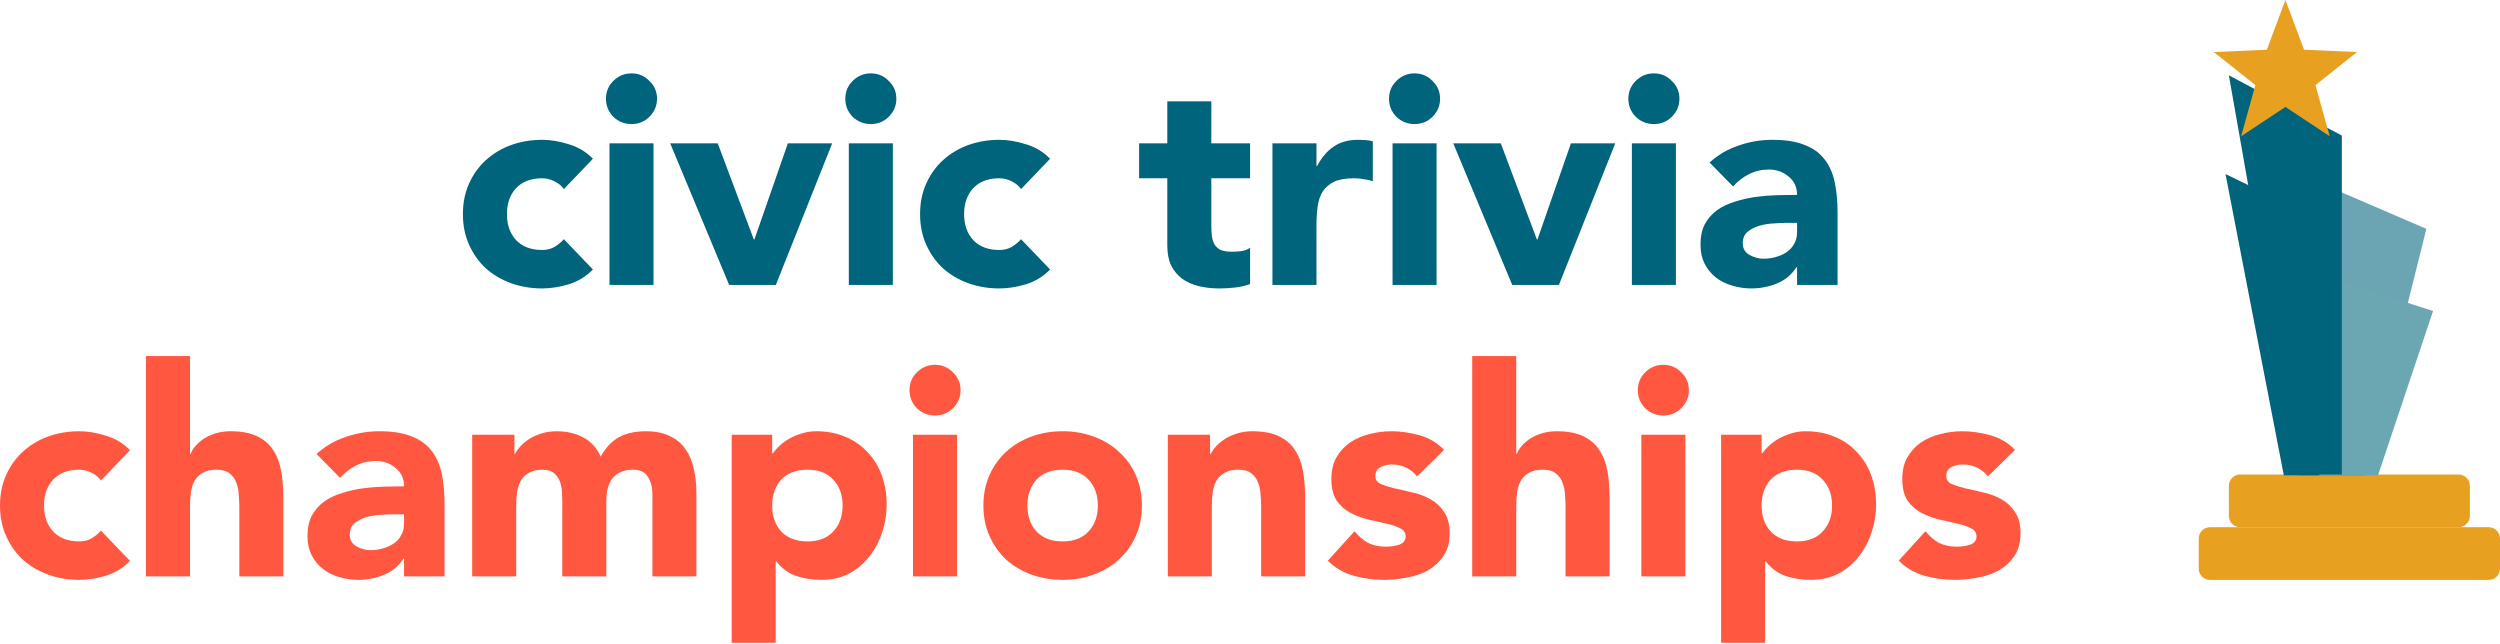
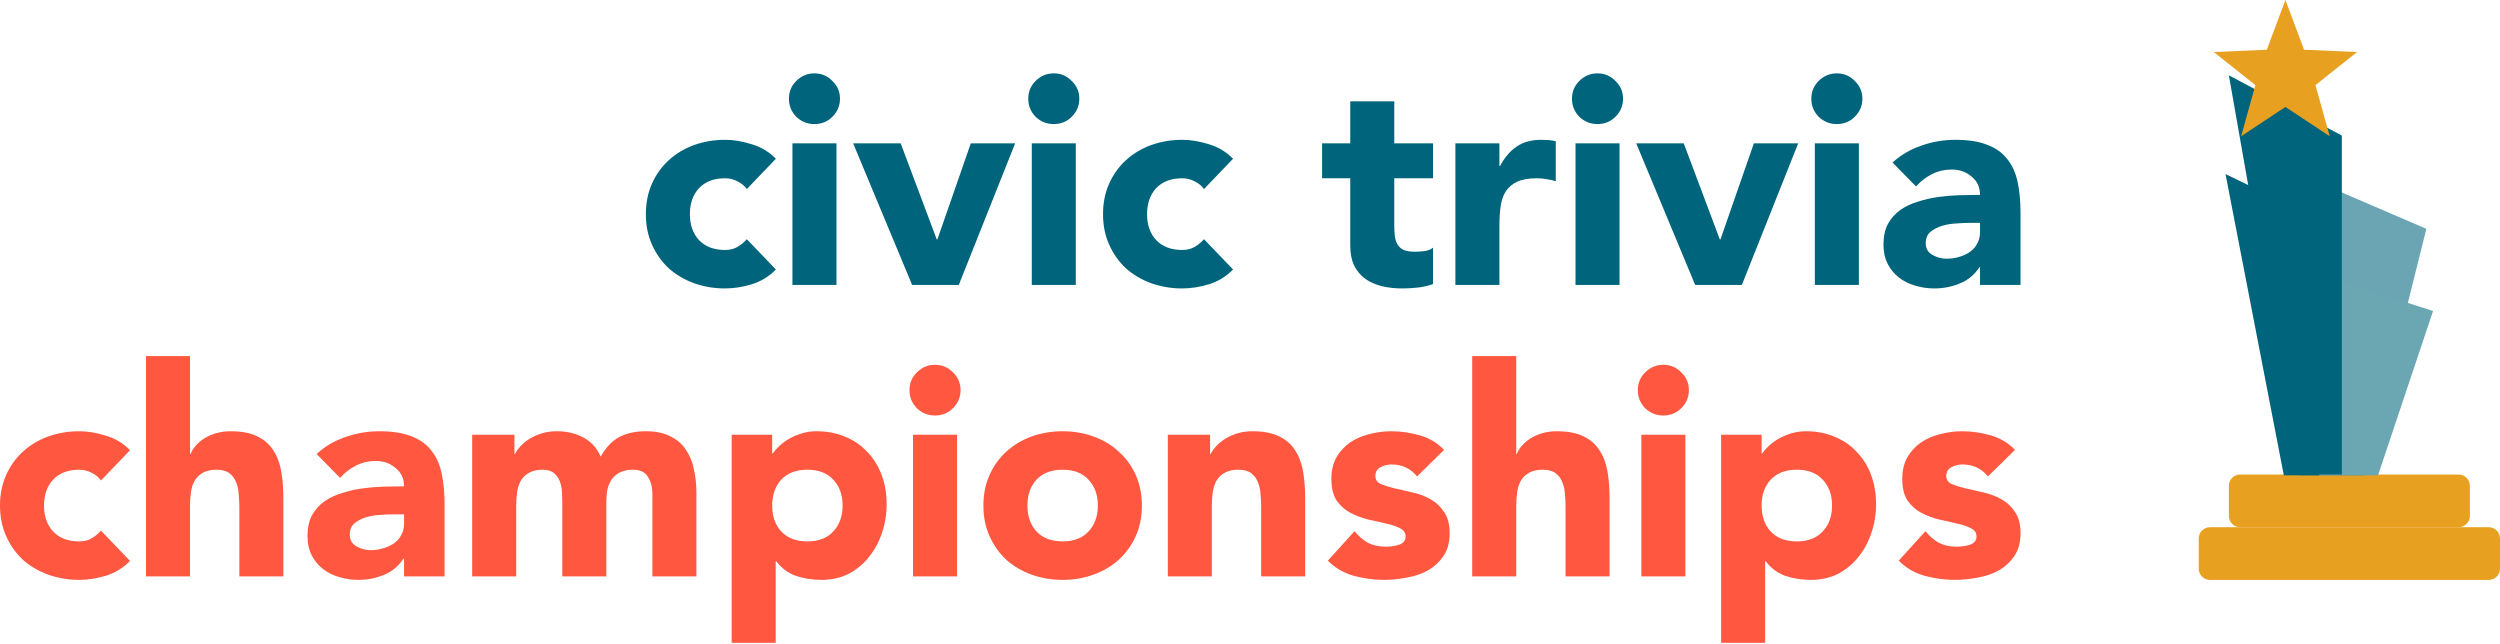
<svg xmlns="http://www.w3.org/2000/svg" width="715.34" height="184" viewBox="0 0 715.34 184" fill="none">
  <path d="M28.89 137.488C28.274 136.598 27.406 135.875 26.287 135.319C25.167 134.708 23.963 134.402 22.675 134.402C19.484 134.402 16.992 135.347 15.201 137.237C13.465 139.128 12.597 141.601 12.597 144.659C12.597 147.717 13.465 150.191 15.201 152.081C16.992 153.971 19.484 154.916 22.675 154.916C24.075 154.916 25.279 154.61 26.287 153.999C27.294 153.387 28.162 152.665 28.89 151.831L37.204 160.503C35.245 162.505 32.921 163.922 30.234 164.756C27.602 165.534 25.083 165.923 22.675 165.923C19.54 165.923 16.573 165.423 13.773 164.422C11.03 163.422 8.622 162.004 6.551 160.17C4.535 158.279 2.939 156.028 1.764 153.415C0.588 150.802 0 147.884 0 144.659C0 141.435 0.588 138.516 1.764 135.903C2.939 133.29 4.535 131.067 6.551 129.232C8.622 127.342 11.03 125.896 13.773 124.896C16.573 123.895 19.54 123.395 22.675 123.395C25.083 123.395 27.602 123.812 30.234 124.646C32.921 125.424 35.245 126.814 37.204 128.815L28.89 137.488Z" fill="#FF5740" />
  <path d="M54.372 101.88V129.899H54.54C54.82 129.121 55.296 128.343 55.968 127.564C56.64 126.786 57.452 126.091 58.403 125.479C59.355 124.868 60.475 124.368 61.763 123.978C63.05 123.589 64.45 123.395 65.962 123.395C69.153 123.395 71.729 123.895 73.688 124.896C75.648 125.841 77.159 127.175 78.223 128.898C79.343 130.622 80.099 132.651 80.491 134.986C80.883 137.321 81.079 139.85 81.079 142.574V164.923H68.481V145.076C68.481 143.909 68.425 142.713 68.313 141.49C68.257 140.212 68.005 139.044 67.558 137.988C67.166 136.932 66.522 136.07 65.626 135.403C64.786 134.736 63.554 134.402 61.931 134.402C60.307 134.402 58.991 134.708 57.983 135.319C56.976 135.875 56.192 136.654 55.632 137.654C55.128 138.599 54.792 139.684 54.624 140.907C54.456 142.13 54.372 143.408 54.372 144.743V164.923H41.775V101.88H54.372Z" fill="#FF5740" />
  <path d="M115.614 159.836H115.446C114.046 162.004 112.171 163.561 109.819 164.506C107.524 165.451 105.088 165.923 102.513 165.923C100.609 165.923 98.761 165.646 96.97 165.09C95.234 164.589 93.695 163.811 92.351 162.755C91.007 161.698 89.943 160.392 89.159 158.835C88.376 157.279 87.984 155.472 87.984 153.415C87.984 151.08 88.404 149.107 89.243 147.494C90.139 145.882 91.315 144.548 92.771 143.492C94.282 142.435 95.99 141.629 97.894 141.073C99.797 140.462 101.757 140.017 103.772 139.739C105.844 139.461 107.888 139.294 109.903 139.239C111.975 139.183 113.878 139.155 115.614 139.155C115.614 136.932 114.802 135.18 113.178 133.902C111.611 132.568 109.735 131.9 107.552 131.9C105.48 131.9 103.576 132.345 101.841 133.235C100.161 134.069 98.649 135.236 97.306 136.737L90.587 129.899C92.939 127.731 95.682 126.119 98.817 125.063C101.953 123.951 105.2 123.395 108.559 123.395C112.255 123.395 115.278 123.867 117.63 124.812C120.037 125.702 121.941 127.036 123.34 128.815C124.796 130.594 125.804 132.79 126.364 135.403C126.924 137.96 127.204 140.934 127.204 144.326V164.923H115.614V159.836ZM112.507 147.161C111.555 147.161 110.351 147.216 108.895 147.328C107.496 147.383 106.124 147.606 104.78 147.995C103.492 148.384 102.373 148.968 101.421 149.746C100.525 150.524 100.077 151.608 100.077 152.998C100.077 154.499 100.721 155.611 102.009 156.334C103.296 157.056 104.64 157.418 106.04 157.418C107.272 157.418 108.447 157.251 109.567 156.917C110.743 156.584 111.779 156.111 112.675 155.5C113.57 154.888 114.27 154.11 114.774 153.165C115.334 152.22 115.614 151.108 115.614 149.829V147.161H112.507Z" fill="#FF5740" />
  <path d="M135.107 124.395H147.201V129.899H147.369C147.76 129.121 148.32 128.343 149.048 127.564C149.776 126.786 150.644 126.091 151.652 125.479C152.659 124.868 153.807 124.368 155.095 123.978C156.383 123.589 157.782 123.395 159.294 123.395C162.15 123.395 164.669 123.978 166.853 125.146C169.092 126.313 170.772 128.148 171.892 130.65C173.347 128.037 175.111 126.174 177.182 125.063C179.254 123.951 181.801 123.395 184.825 123.395C187.568 123.395 189.864 123.867 191.711 124.812C193.615 125.702 195.099 126.953 196.162 128.565C197.282 130.122 198.066 131.984 198.514 134.152C199.018 136.265 199.27 138.544 199.27 140.99V164.923H186.672V141.324C186.672 139.433 186.253 137.821 185.413 136.487C184.629 135.097 183.201 134.402 181.13 134.402C179.674 134.402 178.442 134.652 177.434 135.153C176.483 135.597 175.699 136.237 175.083 137.071C174.523 137.905 174.103 138.877 173.823 139.989C173.599 141.101 173.487 142.269 173.487 143.492V164.923H160.89V143.492C160.89 142.769 160.862 141.879 160.806 140.823C160.75 139.767 160.554 138.766 160.218 137.821C159.882 136.876 159.322 136.07 158.538 135.403C157.81 134.736 156.719 134.402 155.263 134.402C153.639 134.402 152.324 134.708 151.316 135.319C150.308 135.875 149.524 136.654 148.964 137.654C148.46 138.599 148.124 139.684 147.956 140.907C147.788 142.13 147.704 143.408 147.704 144.743V164.923H135.107V124.395Z" fill="#FF5740" />
  <path d="M209.358 124.395H220.947V129.732H221.115C221.619 129.01 222.263 128.287 223.047 127.564C223.887 126.786 224.838 126.091 225.902 125.479C227.022 124.868 228.226 124.368 229.513 123.978C230.801 123.589 232.173 123.395 233.629 123.395C236.652 123.395 239.395 123.923 241.859 124.979C244.322 125.98 246.422 127.425 248.158 129.315C249.949 131.15 251.321 133.346 252.273 135.903C253.225 138.46 253.7 141.268 253.7 144.326C253.7 147.161 253.253 149.885 252.357 152.498C251.517 155.055 250.285 157.334 248.661 159.336C247.094 161.337 245.162 162.949 242.867 164.172C240.571 165.34 237.968 165.923 235.056 165.923C232.425 165.923 229.961 165.534 227.666 164.756C225.426 163.922 223.579 162.532 222.123 160.587H221.955V183.936H209.358V124.395ZM220.947 144.659C220.947 147.717 221.815 150.191 223.551 152.081C225.342 153.971 227.834 154.916 231.025 154.916C234.216 154.916 236.68 153.971 238.416 152.081C240.207 150.191 241.103 147.717 241.103 144.659C241.103 141.601 240.207 139.128 238.416 137.237C236.68 135.347 234.216 134.402 231.025 134.402C227.834 134.402 225.342 135.347 223.551 137.237C221.815 139.128 220.947 141.601 220.947 144.659Z" fill="#FF5740" />
  <path d="M261.249 124.395H273.846V164.923H261.249V124.395ZM260.241 111.637C260.241 109.635 260.941 107.94 262.341 106.55C263.797 105.105 265.532 104.382 267.548 104.382C269.563 104.382 271.271 105.105 272.671 106.55C274.126 107.94 274.854 109.635 274.854 111.637C274.854 113.638 274.126 115.362 272.671 116.807C271.271 118.197 269.563 118.892 267.548 118.892C265.532 118.892 263.797 118.197 262.341 116.807C260.941 115.362 260.241 113.638 260.241 111.637Z" fill="#FF5740" />
  <path d="M281.385 144.659C281.385 141.435 281.973 138.516 283.149 135.903C284.325 133.29 285.92 131.067 287.936 129.232C290.007 127.342 292.415 125.896 295.158 124.896C297.958 123.895 300.925 123.395 304.061 123.395C307.196 123.395 310.135 123.895 312.879 124.896C315.678 125.896 318.086 127.342 320.101 129.232C322.173 131.067 323.796 133.29 324.972 135.903C326.148 138.516 326.736 141.435 326.736 144.659C326.736 147.884 326.148 150.802 324.972 153.415C323.796 156.028 322.173 158.279 320.101 160.17C318.086 162.004 315.678 163.422 312.879 164.422C310.135 165.423 307.196 165.923 304.061 165.923C300.925 165.923 297.958 165.423 295.158 164.422C292.415 163.422 290.007 162.004 287.936 160.17C285.92 158.279 284.325 156.028 283.149 153.415C281.973 150.802 281.385 147.884 281.385 144.659ZM293.983 144.659C293.983 147.717 294.85 150.191 296.586 152.081C298.378 153.971 300.869 154.916 304.061 154.916C307.252 154.916 309.715 153.971 311.451 152.081C313.243 150.191 314.138 147.717 314.138 144.659C314.138 141.601 313.243 139.128 311.451 137.237C309.715 135.347 307.252 134.402 304.061 134.402C300.869 134.402 298.378 135.347 296.586 137.237C294.85 139.128 293.983 141.601 293.983 144.659Z" fill="#FF5740" />
  <path d="M334.156 124.395H346.249V129.899H346.417C346.809 129.121 347.369 128.343 348.097 127.564C348.825 126.786 349.693 126.091 350.7 125.479C351.708 124.868 352.856 124.368 354.144 123.978C355.431 123.589 356.831 123.395 358.343 123.395C361.534 123.395 364.11 123.895 366.069 124.896C368.029 125.841 369.541 127.175 370.604 128.898C371.724 130.622 372.48 132.651 372.872 134.986C373.264 137.321 373.46 139.85 373.46 142.574V164.923H360.862V145.076C360.862 143.909 360.806 142.713 360.694 141.49C360.638 140.212 360.386 139.044 359.939 137.988C359.547 136.932 358.903 136.07 358.007 135.403C357.167 134.736 355.935 134.402 354.312 134.402C352.688 134.402 351.372 134.708 350.365 135.319C349.357 135.875 348.573 136.654 348.013 137.654C347.509 138.599 347.173 139.684 347.005 140.907C346.837 142.13 346.753 143.408 346.753 144.743V164.923H334.156V124.395Z" fill="#FF5740" />
  <path d="M405.476 136.32C403.628 134.041 401.192 132.901 398.169 132.901C397.105 132.901 396.069 133.151 395.062 133.652C394.054 134.152 393.55 135.014 393.55 136.237C393.55 137.237 394.054 137.988 395.062 138.488C396.125 138.933 397.441 139.35 399.009 139.739C400.633 140.073 402.34 140.462 404.132 140.907C405.979 141.296 407.687 141.935 409.255 142.825C410.878 143.714 412.194 144.937 413.202 146.494C414.266 147.995 414.798 150.024 414.798 152.581C414.798 155.194 414.21 157.362 413.034 159.086C411.914 160.753 410.458 162.115 408.667 163.172C406.875 164.172 404.86 164.867 402.62 165.256C400.381 165.701 398.169 165.923 395.985 165.923C393.13 165.923 390.247 165.534 387.335 164.756C384.424 163.922 381.96 162.477 379.945 160.42L387.587 151.997C388.763 153.443 390.051 154.555 391.45 155.333C392.906 156.056 394.586 156.417 396.489 156.417C397.945 156.417 399.261 156.222 400.437 155.833C401.612 155.389 402.2 154.61 402.2 153.498C402.2 152.442 401.668 151.664 400.604 151.164C399.597 150.608 398.281 150.163 396.657 149.829C395.09 149.44 393.382 149.051 391.534 148.662C389.743 148.217 388.035 147.578 386.411 146.744C384.844 145.91 383.528 144.743 382.464 143.241C381.456 141.685 380.953 139.628 380.953 137.071C380.953 134.68 381.428 132.623 382.38 130.9C383.388 129.176 384.676 127.759 386.243 126.647C387.867 125.535 389.715 124.729 391.786 124.229C393.858 123.673 395.957 123.395 398.085 123.395C400.772 123.395 403.488 123.784 406.231 124.562C408.975 125.341 411.298 126.73 413.202 128.732L405.476 136.32Z" fill="#FF5740" />
  <path d="M433.852 101.88V129.899H434.02C434.3 129.121 434.776 128.343 435.448 127.564C436.12 126.786 436.932 126.091 437.884 125.479C438.835 124.868 439.955 124.368 441.243 123.978C442.531 123.589 443.93 123.395 445.442 123.395C448.633 123.395 451.209 123.895 453.168 124.896C455.128 125.841 456.64 127.175 457.704 128.898C458.823 130.622 459.579 132.651 459.971 134.986C460.363 137.321 460.559 139.85 460.559 142.574V164.923H447.962V145.076C447.962 143.909 447.906 142.713 447.794 141.49C447.738 140.212 447.486 139.044 447.038 137.988C446.646 136.932 446.002 136.07 445.106 135.403C444.266 134.736 443.035 134.402 441.411 134.402C439.787 134.402 438.472 134.708 437.464 135.319C436.456 135.875 435.672 136.654 435.112 137.654C434.608 138.599 434.272 139.684 434.104 140.907C433.936 142.13 433.852 143.408 433.852 144.743V164.923H421.255V101.88H433.852Z" fill="#FF5740" />
  <path d="M469.647 124.395H482.245V164.923H469.647V124.395ZM468.64 111.637C468.64 109.635 469.339 107.94 470.739 106.55C472.195 105.105 473.931 104.382 475.946 104.382C477.962 104.382 479.669 105.105 481.069 106.55C482.525 107.94 483.253 109.635 483.253 111.637C483.253 113.638 482.525 115.362 481.069 116.807C479.669 118.197 477.962 118.892 475.946 118.892C473.931 118.892 472.195 118.197 470.739 116.807C469.339 115.362 468.64 113.638 468.64 111.637Z" fill="#FF5740" />
  <path d="M492.471 124.395H504.061V129.732H504.229C504.732 129.01 505.376 128.287 506.16 127.564C507 126.786 507.952 126.091 509.016 125.479C510.135 124.868 511.339 124.368 512.627 123.978C513.915 123.589 515.286 123.395 516.742 123.395C519.765 123.395 522.509 123.923 524.972 124.979C527.436 125.98 529.535 127.425 531.271 129.315C533.063 131.15 534.434 133.346 535.386 135.903C536.338 138.46 536.814 141.268 536.814 144.326C536.814 147.161 536.366 149.885 535.47 152.498C534.63 155.055 533.399 157.334 531.775 159.336C530.207 161.337 528.276 162.949 525.98 164.172C523.685 165.34 521.081 165.923 518.17 165.923C515.538 165.923 513.075 165.534 510.779 164.756C508.54 163.922 506.692 162.532 505.236 160.587H505.068V183.936H492.471V124.395ZM504.061 144.659C504.061 147.717 504.928 150.191 506.664 152.081C508.456 153.971 510.947 154.916 514.139 154.916C517.33 154.916 519.793 153.971 521.529 152.081C523.321 150.191 524.216 147.717 524.216 144.659C524.216 141.601 523.321 139.128 521.529 137.237C519.793 135.347 517.33 134.402 514.139 134.402C510.947 134.402 508.456 135.347 506.664 137.237C504.928 139.128 504.061 141.601 504.061 144.659Z" fill="#FF5740" />
  <path transform="translate(163.35 0)" d="M405.476 136.32C403.628 134.041 401.192 132.901 398.169 132.901C397.105 132.901 396.069 133.151 395.062 133.652C394.054 134.152 393.55 135.014 393.55 136.237C393.55 137.237 394.054 137.988 395.062 138.488C396.125 138.933 397.441 139.35 399.009 139.739C400.633 140.073 402.34 140.462 404.132 140.907C405.979 141.296 407.687 141.935 409.255 142.825C410.878 143.714 412.194 144.937 413.202 146.494C414.266 147.995 414.798 150.024 414.798 152.581C414.798 155.194 414.21 157.362 413.034 159.086C411.914 160.753 410.458 162.115 408.667 163.172C406.875 164.172 404.86 164.867 402.62 165.256C400.381 165.701 398.169 165.923 395.985 165.923C393.13 165.923 390.247 165.534 387.335 164.756C384.424 163.922 381.96 162.477 379.945 160.42L387.587 151.997C388.763 153.443 390.051 154.555 391.45 155.333C392.906 156.056 394.586 156.417 396.489 156.417C397.945 156.417 399.261 156.222 400.437 155.833C401.612 155.389 402.2 154.61 402.2 153.498C402.2 152.442 401.668 151.664 400.604 151.164C399.597 150.608 398.281 150.163 396.657 149.829C395.09 149.44 393.382 149.051 391.534 148.662C389.743 148.217 388.035 147.578 386.411 146.744C384.844 145.91 383.528 144.743 382.464 143.241C381.456 141.685 380.953 139.628 380.953 137.071C380.953 134.68 381.428 132.623 382.38 130.9C383.388 129.176 384.676 127.759 386.243 126.647C387.867 125.535 389.715 124.729 391.786 124.229C393.858 123.673 395.957 123.395 398.085 123.395C400.772 123.395 403.488 123.784 406.231 124.562C408.975 125.341 411.298 126.73 413.202 128.732L405.476 136.32Z" fill="#FF5740" />
-   <path d="M161.343 54.098C160.727 53.208 159.859 52.486 158.74 51.93C157.62 51.318 156.416 51.013 155.128 51.013C151.937 51.013 149.446 51.958 147.654 53.848C145.918 55.738 145.051 58.212 145.051 61.269C145.051 64.327 145.918 66.801 147.654 68.691C149.446 70.581 151.937 71.526 155.128 71.526C156.528 71.526 157.732 71.221 158.74 70.609C159.747 69.998 160.615 69.275 161.343 68.441L169.657 77.114C167.698 79.115 165.374 80.532 162.687 81.366C160.055 82.145 157.536 82.534 155.128 82.534C151.993 82.534 149.026 82.034 146.226 81.033C143.483 80.032 141.075 78.615 139.004 76.78C136.988 74.89 135.393 72.638 134.217 70.025C133.041 67.412 132.453 64.494 132.453 61.269C132.453 58.045 133.041 55.126 134.217 52.514C135.393 49.901 136.988 47.677 139.004 45.842C141.075 43.952 143.483 42.507 146.226 41.506C149.026 40.505 151.993 40.005 155.128 40.005C157.536 40.005 160.055 40.422 162.687 41.256C165.374 42.034 167.698 43.424 169.657 45.425L161.343 54.098Z" fill="#00657C" />
-   <path d="M174.396 41.006H186.993V81.533H174.396V41.006ZM173.388 28.247C173.388 26.246 174.088 24.55 175.488 23.16C176.943 21.715 178.679 20.992 180.695 20.992C182.71 20.992 184.418 21.715 185.818 23.16C187.273 24.55 188.001 26.246 188.001 28.247C188.001 30.248 187.273 31.972 185.818 33.417C184.418 34.807 182.71 35.502 180.695 35.502C178.679 35.502 176.943 34.807 175.488 33.417C174.088 31.972 173.388 30.248 173.388 28.247Z" fill="#00657C" />
-   <path d="M191.761 41.006H205.366L215.696 68.524H215.864L225.438 41.006H238.119L221.994 81.533H208.641L191.761 41.006Z" fill="#00657C" />
-   <path d="M242.878 41.006H255.475V81.533H242.878V41.006ZM241.87 28.247C241.87 26.246 242.57 24.55 243.97 23.16C245.425 21.715 247.161 20.992 249.177 20.992C251.192 20.992 252.9 21.715 254.299 23.16C255.755 24.55 256.483 26.246 256.483 28.247C256.483 30.248 255.755 31.972 254.299 33.417C252.9 34.807 251.192 35.502 249.177 35.502C247.161 35.502 245.425 34.807 243.97 33.417C242.57 31.972 241.87 30.248 241.87 28.247Z" fill="#00657C" />
-   <path d="M292.156 54.098C291.54 53.208 290.672 52.486 289.553 51.93C288.433 51.318 287.229 51.013 285.941 51.013C282.75 51.013 280.258 51.958 278.467 53.848C276.731 55.738 275.863 58.212 275.863 61.269C275.863 64.327 276.731 66.801 278.467 68.691C280.258 70.581 282.75 71.526 285.941 71.526C287.341 71.526 288.545 71.221 289.553 70.609C290.56 69.998 291.428 69.275 292.156 68.441L300.47 77.114C298.511 79.115 296.187 80.532 293.5 81.366C290.868 82.145 288.349 82.534 285.941 82.534C282.806 82.534 279.839 82.034 277.039 81.033C274.296 80.032 271.888 78.615 269.817 76.78C267.801 74.89 266.205 72.638 265.03 70.025C263.854 67.412 263.266 64.494 263.266 61.269C263.266 58.045 263.854 55.126 265.03 52.514C266.205 49.901 267.801 47.677 269.817 45.842C271.888 43.952 274.296 42.507 277.039 41.506C279.839 40.505 282.806 40.005 285.941 40.005C288.349 40.005 290.868 40.422 293.5 41.256C296.187 42.034 298.511 43.424 300.47 45.425L292.156 54.098Z" fill="#00657C" />
-   <path d="M357.689 51.013H346.604V64.522C346.604 65.633 346.66 66.662 346.772 67.607C346.884 68.496 347.136 69.275 347.527 69.942C347.919 70.609 348.507 71.137 349.291 71.526C350.131 71.86 351.223 72.027 352.566 72.027C353.238 72.027 354.106 71.971 355.17 71.86C356.29 71.693 357.129 71.36 357.689 70.859V81.283C356.29 81.783 354.834 82.117 353.322 82.284C351.811 82.45 350.327 82.534 348.871 82.534C346.744 82.534 344.784 82.311 342.992 81.867C341.201 81.422 339.633 80.727 338.289 79.782C336.946 78.781 335.882 77.503 335.098 75.946C334.37 74.389 334.006 72.499 334.006 70.275V51.013H325.944V41.006H334.006V28.998H346.604V41.006H357.689V51.013Z" fill="#00657C" />
-   <path d="M364.091 41.006H376.688V47.51H376.856C378.2 45.008 379.796 43.146 381.643 41.923C383.491 40.644 385.815 40.005 388.614 40.005C389.342 40.005 390.07 40.033 390.798 40.088C391.525 40.144 392.197 40.255 392.813 40.422V51.846C391.917 51.568 391.022 51.374 390.126 51.263C389.286 51.096 388.39 51.013 387.438 51.013C385.031 51.013 383.127 51.346 381.727 52.013C380.328 52.68 379.236 53.625 378.452 54.848C377.724 56.016 377.248 57.434 377.024 59.101C376.8 60.769 376.688 62.604 376.688 64.605V81.533H364.091V41.006Z" fill="#00657C" />
-   <path d="M398.459 41.006H411.056V81.533H398.459V41.006ZM397.451 28.247C397.451 26.246 398.151 24.55 399.551 23.16C401.006 21.715 402.742 20.992 404.758 20.992C406.773 20.992 408.481 21.715 409.881 23.16C411.336 24.55 412.064 26.246 412.064 28.247C412.064 30.248 411.336 31.972 409.881 33.417C408.481 34.807 406.773 35.502 404.758 35.502C402.742 35.502 401.006 34.807 399.551 33.417C398.151 31.972 397.451 30.248 397.451 28.247Z" fill="#00657C" />
-   <path d="M415.824 41.006H429.429L439.759 68.524H439.927L449.501 41.006H462.182L446.058 81.533H432.704L415.824 41.006Z" fill="#00657C" />
-   <path d="M466.941 41.006H479.538V81.533H466.941V41.006ZM465.933 28.247C465.933 26.246 466.633 24.55 468.033 23.16C469.488 21.715 471.224 20.992 473.24 20.992C475.255 20.992 476.963 21.715 478.363 23.16C479.818 24.55 480.546 26.246 480.546 28.247C480.546 30.248 479.818 31.972 478.363 33.417C476.963 34.807 475.255 35.502 473.24 35.502C471.224 35.502 469.488 34.807 468.033 33.417C466.633 31.972 465.933 30.248 465.933 28.247Z" fill="#00657C" />
-   <path d="M514.204 76.446H514.036C512.636 78.615 510.76 80.171 508.409 81.116C506.113 82.061 503.678 82.534 501.102 82.534C499.199 82.534 497.351 82.256 495.559 81.7C493.824 81.2 492.284 80.421 490.94 79.365C489.597 78.309 488.533 77.002 487.749 75.446C486.965 73.889 486.573 72.082 486.573 70.025C486.573 67.69 486.993 65.717 487.833 64.105C488.729 62.492 489.905 61.158 491.36 60.102C492.872 59.046 494.58 58.24 496.483 57.684C498.387 57.072 500.346 56.627 502.362 56.349C504.434 56.072 506.477 55.905 508.493 55.849C510.564 55.794 512.468 55.766 514.204 55.766C514.204 53.542 513.392 51.791 511.768 50.512C510.2 49.178 508.325 48.511 506.141 48.511C504.07 48.511 502.166 48.956 500.43 49.845C498.751 50.679 497.239 51.846 495.895 53.347L489.177 46.509C491.528 44.341 494.272 42.729 497.407 41.673C500.542 40.561 503.79 40.005 507.149 40.005C510.844 40.005 513.868 40.478 516.219 41.423C518.627 42.312 520.53 43.646 521.93 45.425C523.386 47.204 524.393 49.4 524.953 52.013C525.513 54.57 525.793 57.545 525.793 60.936V81.533H514.204V76.446ZM511.096 63.771C510.144 63.771 508.941 63.827 507.485 63.938C506.085 63.993 504.713 64.216 503.37 64.605C502.082 64.994 500.962 65.578 500.01 66.356C499.115 67.135 498.667 68.219 498.667 69.608C498.667 71.109 499.311 72.221 500.598 72.944C501.886 73.667 503.23 74.028 504.629 74.028C505.861 74.028 507.037 73.861 508.157 73.528C509.333 73.194 510.368 72.722 511.264 72.11C512.16 71.499 512.86 70.72 513.364 69.775C513.924 68.83 514.204 67.718 514.204 66.44V63.771H511.096Z" fill="#00657C" />
+   <g data-ev-align="wordmark-line-1" transform="translate(52.35 0)">
+     <path d="M161.343 54.098C160.727 53.208 159.859 52.486 158.74 51.93C157.62 51.318 156.416 51.013 155.128 51.013C151.937 51.013 149.446 51.958 147.654 53.848C145.918 55.738 145.051 58.212 145.051 61.269C145.051 64.327 145.918 66.801 147.654 68.691C149.446 70.581 151.937 71.526 155.128 71.526C156.528 71.526 157.732 71.221 158.74 70.609C159.747 69.998 160.615 69.275 161.343 68.441L169.657 77.114C167.698 79.115 165.374 80.532 162.687 81.366C160.055 82.145 157.536 82.534 155.128 82.534C151.993 82.534 149.026 82.034 146.226 81.033C143.483 80.032 141.075 78.615 139.004 76.78C136.988 74.89 135.393 72.638 134.217 70.025C133.041 67.412 132.453 64.494 132.453 61.269C132.453 58.045 133.041 55.126 134.217 52.514C135.393 49.901 136.988 47.677 139.004 45.842C141.075 43.952 143.483 42.507 146.226 41.506C149.026 40.505 151.993 40.005 155.128 40.005C157.536 40.005 160.055 40.422 162.687 41.256C165.374 42.034 167.698 43.424 169.657 45.425L161.343 54.098Z" fill="#00657C" />
+     <path d="M174.396 41.006H186.993V81.533H174.396V41.006ZM173.388 28.247C173.388 26.246 174.088 24.55 175.488 23.16C176.943 21.715 178.679 20.992 180.695 20.992C182.71 20.992 184.418 21.715 185.818 23.16C187.273 24.55 188.001 26.246 188.001 28.247C188.001 30.248 187.273 31.972 185.818 33.417C184.418 34.807 182.71 35.502 180.695 35.502C178.679 35.502 176.943 34.807 175.488 33.417C174.088 31.972 173.388 30.248 173.388 28.247Z" fill="#00657C" />
+     <path d="M191.761 41.006H205.366L215.696 68.524H215.864L225.438 41.006H238.119L221.994 81.533H208.641L191.761 41.006Z" fill="#00657C" />
+     <path d="M242.878 41.006H255.475V81.533H242.878V41.006ZM241.87 28.247C241.87 26.246 242.57 24.55 243.97 23.16C245.425 21.715 247.161 20.992 249.177 20.992C251.192 20.992 252.9 21.715 254.299 23.16C255.755 24.55 256.483 26.246 256.483 28.247C256.483 30.248 255.755 31.972 254.299 33.417C252.9 34.807 251.192 35.502 249.177 35.502C247.161 35.502 245.425 34.807 243.97 33.417C242.57 31.972 241.87 30.248 241.87 28.247Z" fill="#00657C" />
+     <path d="M292.156 54.098C291.54 53.208 290.672 52.486 289.553 51.93C288.433 51.318 287.229 51.013 285.941 51.013C282.75 51.013 280.258 51.958 278.467 53.848C276.731 55.738 275.863 58.212 275.863 61.269C275.863 64.327 276.731 66.801 278.467 68.691C280.258 70.581 282.75 71.526 285.941 71.526C287.341 71.526 288.545 71.221 289.553 70.609C290.56 69.998 291.428 69.275 292.156 68.441L300.47 77.114C298.511 79.115 296.187 80.532 293.5 81.366C290.868 82.145 288.349 82.534 285.941 82.534C282.806 82.534 279.839 82.034 277.039 81.033C274.296 80.032 271.888 78.615 269.817 76.78C267.801 74.89 266.205 72.638 265.03 70.025C263.854 67.412 263.266 64.494 263.266 61.269C263.266 58.045 263.854 55.126 265.03 52.514C266.205 49.901 267.801 47.677 269.817 45.842C271.888 43.952 274.296 42.507 277.039 41.506C279.839 40.505 282.806 40.005 285.941 40.005C288.349 40.005 290.868 40.422 293.5 41.256C296.187 42.034 298.511 43.424 300.47 45.425L292.156 54.098Z" fill="#00657C" />
+     <path d="M357.689 51.013H346.604V64.522C346.604 65.633 346.66 66.662 346.772 67.607C346.884 68.496 347.136 69.275 347.527 69.942C347.919 70.609 348.507 71.137 349.291 71.526C350.131 71.86 351.223 72.027 352.566 72.027C353.238 72.027 354.106 71.971 355.17 71.86C356.29 71.693 357.129 71.36 357.689 70.859V81.283C356.29 81.783 354.834 82.117 353.322 82.284C351.811 82.45 350.327 82.534 348.871 82.534C346.744 82.534 344.784 82.311 342.992 81.867C341.201 81.422 339.633 80.727 338.289 79.782C336.946 78.781 335.882 77.503 335.098 75.946C334.37 74.389 334.006 72.499 334.006 70.275V51.013H325.944V41.006H334.006V28.998H346.604V41.006H357.689V51.013Z" fill="#00657C" />
+     <path d="M364.091 41.006H376.688V47.51H376.856C378.2 45.008 379.796 43.146 381.643 41.923C383.491 40.644 385.815 40.005 388.614 40.005C389.342 40.005 390.07 40.033 390.798 40.088C391.525 40.144 392.197 40.255 392.813 40.422V51.846C391.917 51.568 391.022 51.374 390.126 51.263C389.286 51.096 388.39 51.013 387.438 51.013C385.031 51.013 383.127 51.346 381.727 52.013C380.328 52.68 379.236 53.625 378.452 54.848C377.724 56.016 377.248 57.434 377.024 59.101C376.8 60.769 376.688 62.604 376.688 64.605V81.533H364.091V41.006Z" fill="#00657C" />
+     <path d="M398.459 41.006H411.056V81.533H398.459V41.006ZM397.451 28.247C397.451 26.246 398.151 24.55 399.551 23.16C401.006 21.715 402.742 20.992 404.758 20.992C406.773 20.992 408.481 21.715 409.881 23.16C411.336 24.55 412.064 26.246 412.064 28.247C412.064 30.248 411.336 31.972 409.881 33.417C408.481 34.807 406.773 35.502 404.758 35.502C402.742 35.502 401.006 34.807 399.551 33.417C398.151 31.972 397.451 30.248 397.451 28.247Z" fill="#00657C" />
+     <path d="M415.824 41.006H429.429L439.759 68.524H439.927L449.501 41.006H462.182L446.058 81.533H432.704L415.824 41.006Z" fill="#00657C" />
+     <path d="M466.941 41.006H479.538V81.533H466.941V41.006ZM465.933 28.247C465.933 26.246 466.633 24.55 468.033 23.16C469.488 21.715 471.224 20.992 473.24 20.992C475.255 20.992 476.963 21.715 478.363 23.16C479.818 24.55 480.546 26.246 480.546 28.247C480.546 30.248 479.818 31.972 478.363 33.417C476.963 34.807 475.255 35.502 473.24 35.502C471.224 35.502 469.488 34.807 468.033 33.417C466.633 31.972 465.933 30.248 465.933 28.247Z" fill="#00657C" />
+     <path d="M514.204 76.446H514.036C512.636 78.615 510.76 80.171 508.409 81.116C506.113 82.061 503.678 82.534 501.102 82.534C499.199 82.534 497.351 82.256 495.559 81.7C493.824 81.2 492.284 80.421 490.94 79.365C489.597 78.309 488.533 77.002 487.749 75.446C486.965 73.889 486.573 72.082 486.573 70.025C486.573 67.69 486.993 65.717 487.833 64.105C488.729 62.492 489.905 61.158 491.36 60.102C492.872 59.046 494.58 58.24 496.483 57.684C498.387 57.072 500.346 56.627 502.362 56.349C504.434 56.072 506.477 55.905 508.493 55.849C510.564 55.794 512.468 55.766 514.204 55.766C514.204 53.542 513.392 51.791 511.768 50.512C510.2 49.178 508.325 48.511 506.141 48.511C504.07 48.511 502.166 48.956 500.43 49.845C498.751 50.679 497.239 51.846 495.895 53.347L489.177 46.509C491.528 44.341 494.272 42.729 497.407 41.673C500.542 40.561 503.79 40.005 507.149 40.005C510.844 40.005 513.868 40.478 516.219 41.423C518.627 42.312 520.53 43.646 521.93 45.425C523.386 47.204 524.393 49.4 524.953 52.013C525.513 54.57 525.793 57.545 525.793 60.936V81.533H514.204V76.446ZM511.096 63.771C510.144 63.771 508.941 63.827 507.485 63.938C506.085 63.993 504.713 64.216 503.37 64.605C502.082 64.994 500.962 65.578 500.01 66.356C499.115 67.135 498.667 68.219 498.667 69.608C498.667 71.109 499.311 72.221 500.598 72.944C501.886 73.667 503.23 74.028 504.629 74.028C505.861 74.028 507.037 73.861 508.157 73.528C509.333 73.194 510.368 72.722 511.264 72.11C512.16 71.499 512.86 70.72 513.364 69.775C513.924 68.83 514.204 67.718 514.204 66.44V63.771H511.096Z" fill="#00657C" />
+   </g>
  <g transform="translate(41.34 0)">
    <path d="M670.767 150.855H591.029C589.243 150.855 587.796 152.303 587.796 154.088V162.709C587.796 164.494 589.243 165.941 591.029 165.941H670.767C672.553 165.941 674 164.494 674 162.709V154.088C674 152.303 672.553 150.855 670.767 150.855Z" fill="#E8A020" />
    <path d="M662.147 135.771H599.649C597.864 135.771 596.417 137.219 596.417 139.004V147.625C596.417 149.41 597.864 150.857 599.649 150.857H662.147C663.933 150.857 665.38 149.41 665.38 147.625V139.004C665.38 137.219 663.933 135.771 662.147 135.771Z" fill="#E8A020" />
    <path d="M616.531 136.011V49.807L652.928 65.48L635.324 136.011H616.531Z" fill="#00657C" fill-opacity="0.58" />
    <path d="M622.278 136.01V78.541L654.844 88.99L639.093 136.01H622.278Z" fill="#6BA6B3" />
    <path d="M628.743 135.771V38.792L596.417 21.551L616.531 135.771H628.743Z" fill="#00657C" />
    <path d="M622.278 136.011V62.819L595.459 49.807L612.146 136.011H622.278Z" fill="#00657C" />
    <path d="M612.601 0L617.925 14.224L633.096 14.892L621.2 24.353L625.273 38.986L612.601 30.602L599.929 38.986L604.003 24.353L592.106 14.892L607.278 14.224L612.601 0Z" fill="#E8A020" />
  </g>
</svg>
